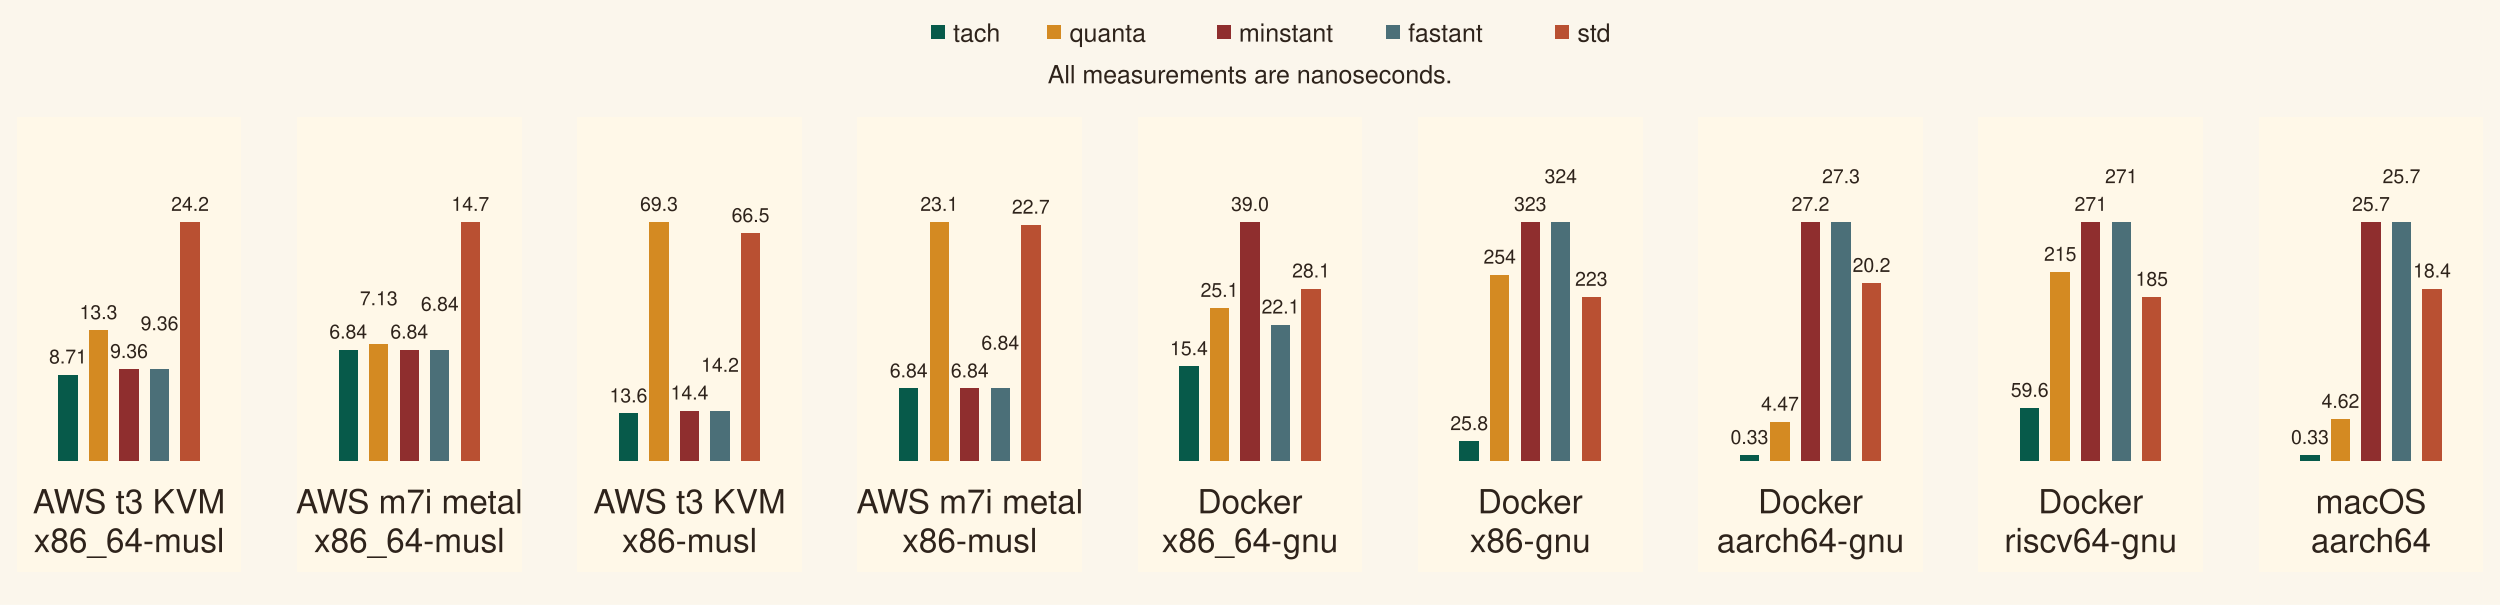
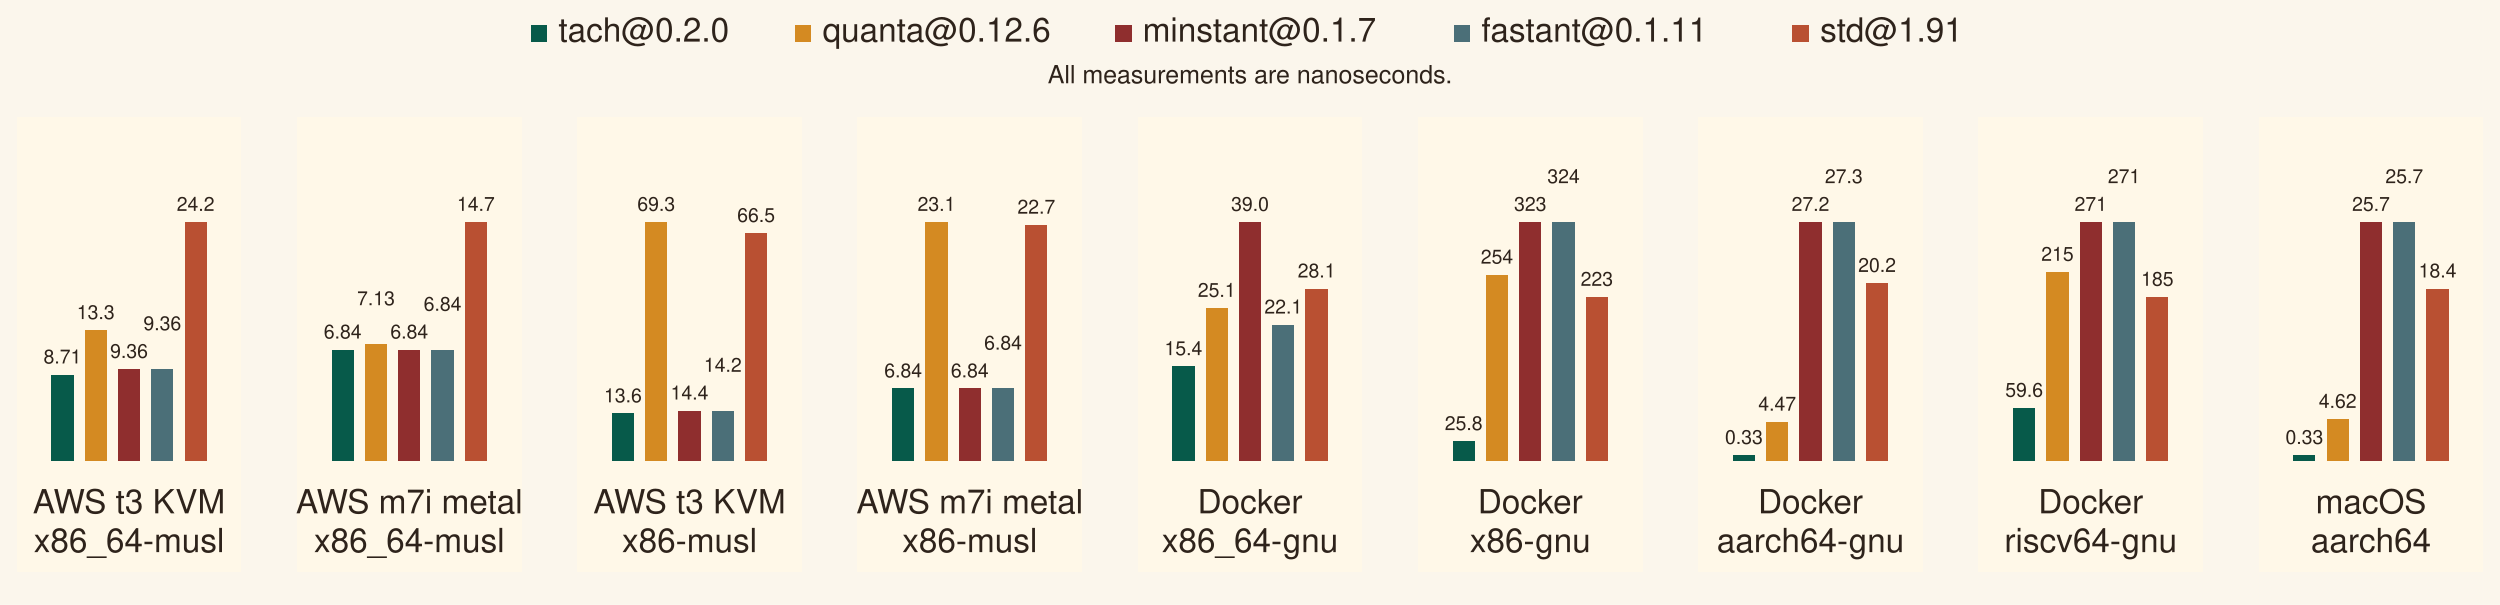
<svg xmlns="http://www.w3.org/2000/svg" width="901" height="218" viewBox="0 0 901 218">
  <rect width="901" height="218" fill="#FBF6EC" />
  <g shape-rendering="crispEdges">
-     <rect x="335.5" y="9" width="5" height="5" fill="#075A4A" />
-     <text x="343.5" y="15" text-anchor="start" font-family="Avenir Next, Helvetica, Arial, sans-serif" font-size="9" fill="#2E231B">tach</text>
-     <rect x="377.5" y="9" width="5" height="5" fill="#D48A22" />
-     <text x="385.5" y="15" text-anchor="start" font-family="Avenir Next, Helvetica, Arial, sans-serif" font-size="9" fill="#2E231B">quanta</text>
-     <rect x="438.5" y="9" width="5" height="5" fill="#8F2E2E" />
-     <text x="446.5" y="15" text-anchor="start" font-family="Avenir Next, Helvetica, Arial, sans-serif" font-size="9" fill="#2E231B">minstant</text>
-     <rect x="499.5" y="9" width="5" height="5" fill="#4B6F78" />
-     <text x="507.5" y="15" text-anchor="start" font-family="Avenir Next, Helvetica, Arial, sans-serif" font-size="9" fill="#2E231B">fastant</text>
-     <rect x="560.5" y="9" width="5" height="5" fill="#B95032" />
-     <text x="568.5" y="15" text-anchor="start" font-family="Avenir Next, Helvetica, Arial, sans-serif" font-size="9" fill="#2E231B">std</text>
+     <rect x="191.26" y="9" width="6" height="6" fill="#075A4A" />
+     <text x="201.26" y="15" text-anchor="start" font-family="Avenir Next, Helvetica, Arial, sans-serif" font-size="12" fill="#2E231B">tach@0.2.0</text>
+     <rect x="286.46" y="9" width="6" height="6" fill="#D48A22" />
+     <text x="296.46" y="15" text-anchor="start" font-family="Avenir Next, Helvetica, Arial, sans-serif" font-size="12" fill="#2E231B">quanta@0.12.6</text>
+     <rect x="401.82" y="9" width="6" height="6" fill="#8F2E2E" />
+     <text x="411.82" y="15" text-anchor="start" font-family="Avenir Next, Helvetica, Arial, sans-serif" font-size="12" fill="#2E231B">minstant@0.1.7</text>
+     <rect x="523.9" y="9" width="6" height="6" fill="#4B6F78" />
+     <text x="533.9" y="15" text-anchor="start" font-family="Avenir Next, Helvetica, Arial, sans-serif" font-size="12" fill="#2E231B">fastant@0.1.11</text>
+     <rect x="645.98" y="9" width="6" height="6" fill="#B95032" />
+     <text x="655.98" y="15" text-anchor="start" font-family="Avenir Next, Helvetica, Arial, sans-serif" font-size="12" fill="#2E231B">std@1.91</text>
    <text x="450.5" y="30" text-anchor="middle" font-family="Avenir Next, Helvetica, Arial, sans-serif" font-size="9" fill="#2E231B">All measurements are nanoseconds.</text>
    <rect x="6" y="42" width="81" height="164" fill="#FFF8E8" />
-     <rect x="21" y="135" width="7" height="31" fill="#075A4A" />
-     <text x="24.5" y="131" text-anchor="middle" font-family="Avenir Next, Helvetica, Arial, sans-serif" font-size="7" fill="#2E231B">8.71</text>
-     <rect x="32" y="119" width="7" height="47" fill="#D48A22" />
-     <text x="35.5" y="115" text-anchor="middle" font-family="Avenir Next, Helvetica, Arial, sans-serif" font-size="7" fill="#2E231B">13.3</text>
-     <rect x="43" y="133" width="7" height="33" fill="#8F2E2E" />
+     <rect x="18.5" y="135" width="8" height="31" fill="#075A4A" />
+     <text x="22.5" y="131" text-anchor="middle" font-family="Avenir Next, Helvetica, Arial, sans-serif" font-size="7" fill="#2E231B">8.71</text>
+     <rect x="30.5" y="119" width="8" height="47" fill="#D48A22" />
+     <text x="34.5" y="115" text-anchor="middle" font-family="Avenir Next, Helvetica, Arial, sans-serif" font-size="7" fill="#2E231B">13.3</text>
+     <rect x="42.5" y="133" width="8" height="33" fill="#8F2E2E" />
    <text x="46.5" y="129" text-anchor="middle" font-family="Avenir Next, Helvetica, Arial, sans-serif" font-size="7" fill="#2E231B">9.36</text>
-     <rect x="54" y="133" width="7" height="33" fill="#4B6F78" />
-     <text x="57.5" y="119" text-anchor="middle" font-family="Avenir Next, Helvetica, Arial, sans-serif" font-size="7" fill="#2E231B">9.36</text>
-     <rect x="65" y="80" width="7" height="86" fill="#B95032" />
-     <text x="68.5" y="76" text-anchor="middle" font-family="Avenir Next, Helvetica, Arial, sans-serif" font-size="7" fill="#2E231B">24.2</text>
+     <rect x="54.5" y="133" width="8" height="33" fill="#4B6F78" />
+     <text x="58.5" y="119" text-anchor="middle" font-family="Avenir Next, Helvetica, Arial, sans-serif" font-size="7" fill="#2E231B">9.36</text>
+     <rect x="66.5" y="80" width="8" height="86" fill="#B95032" />
+     <text x="70.5" y="76" text-anchor="middle" font-family="Avenir Next, Helvetica, Arial, sans-serif" font-size="7" fill="#2E231B">24.2</text>
    <text x="46.5" y="185" text-anchor="middle" font-family="Avenir Next, Helvetica, Arial, sans-serif" font-size="12" fill="#2E231B">AWS t3 KVM</text>
    <text x="46.5" y="199" text-anchor="middle" font-family="Avenir Next, Helvetica, Arial, sans-serif" font-size="12" fill="#2E231B">x86_64-musl</text>
    <rect x="107" y="42" width="81" height="164" fill="#FFF8E8" />
-     <rect x="122" y="126" width="7" height="40" fill="#075A4A" />
-     <text x="125.5" y="122" text-anchor="middle" font-family="Avenir Next, Helvetica, Arial, sans-serif" font-size="7" fill="#2E231B">6.84</text>
-     <rect x="133" y="124" width="7" height="42" fill="#D48A22" />
-     <text x="136.5" y="110" text-anchor="middle" font-family="Avenir Next, Helvetica, Arial, sans-serif" font-size="7" fill="#2E231B">7.13</text>
-     <rect x="144" y="126" width="7" height="40" fill="#8F2E2E" />
+     <rect x="119.5" y="126" width="8" height="40" fill="#075A4A" />
+     <text x="123.5" y="122" text-anchor="middle" font-family="Avenir Next, Helvetica, Arial, sans-serif" font-size="7" fill="#2E231B">6.84</text>
+     <rect x="131.5" y="124" width="8" height="42" fill="#D48A22" />
+     <text x="135.5" y="110" text-anchor="middle" font-family="Avenir Next, Helvetica, Arial, sans-serif" font-size="7" fill="#2E231B">7.13</text>
+     <rect x="143.5" y="126" width="8" height="40" fill="#8F2E2E" />
    <text x="147.5" y="122" text-anchor="middle" font-family="Avenir Next, Helvetica, Arial, sans-serif" font-size="7" fill="#2E231B">6.84</text>
-     <rect x="155" y="126" width="7" height="40" fill="#4B6F78" />
-     <text x="158.5" y="112" text-anchor="middle" font-family="Avenir Next, Helvetica, Arial, sans-serif" font-size="7" fill="#2E231B">6.84</text>
-     <rect x="166" y="80" width="7" height="86" fill="#B95032" />
-     <text x="169.5" y="76" text-anchor="middle" font-family="Avenir Next, Helvetica, Arial, sans-serif" font-size="7" fill="#2E231B">14.7</text>
+     <rect x="155.5" y="126" width="8" height="40" fill="#4B6F78" />
+     <text x="159.5" y="112" text-anchor="middle" font-family="Avenir Next, Helvetica, Arial, sans-serif" font-size="7" fill="#2E231B">6.84</text>
+     <rect x="167.5" y="80" width="8" height="86" fill="#B95032" />
+     <text x="171.5" y="76" text-anchor="middle" font-family="Avenir Next, Helvetica, Arial, sans-serif" font-size="7" fill="#2E231B">14.7</text>
    <text x="147.5" y="185" text-anchor="middle" font-family="Avenir Next, Helvetica, Arial, sans-serif" font-size="12" fill="#2E231B">AWS m7i metal</text>
    <text x="147.5" y="199" text-anchor="middle" font-family="Avenir Next, Helvetica, Arial, sans-serif" font-size="12" fill="#2E231B">x86_64-musl</text>
    <rect x="208" y="42" width="81" height="164" fill="#FFF8E8" />
-     <rect x="223" y="149" width="7" height="17" fill="#075A4A" />
-     <text x="226.5" y="145" text-anchor="middle" font-family="Avenir Next, Helvetica, Arial, sans-serif" font-size="7" fill="#2E231B">13.6</text>
-     <rect x="234" y="80" width="7" height="86" fill="#D48A22" />
-     <text x="237.5" y="76" text-anchor="middle" font-family="Avenir Next, Helvetica, Arial, sans-serif" font-size="7" fill="#2E231B">69.3</text>
-     <rect x="245" y="148" width="7" height="18" fill="#8F2E2E" />
+     <rect x="220.5" y="149" width="8" height="17" fill="#075A4A" />
+     <text x="224.5" y="145" text-anchor="middle" font-family="Avenir Next, Helvetica, Arial, sans-serif" font-size="7" fill="#2E231B">13.6</text>
+     <rect x="232.5" y="80" width="8" height="86" fill="#D48A22" />
+     <text x="236.5" y="76" text-anchor="middle" font-family="Avenir Next, Helvetica, Arial, sans-serif" font-size="7" fill="#2E231B">69.3</text>
+     <rect x="244.5" y="148" width="8" height="18" fill="#8F2E2E" />
    <text x="248.5" y="144" text-anchor="middle" font-family="Avenir Next, Helvetica, Arial, sans-serif" font-size="7" fill="#2E231B">14.4</text>
-     <rect x="256" y="148" width="7" height="18" fill="#4B6F78" />
-     <text x="259.5" y="134" text-anchor="middle" font-family="Avenir Next, Helvetica, Arial, sans-serif" font-size="7" fill="#2E231B">14.2</text>
-     <rect x="267" y="84" width="7" height="82" fill="#B95032" />
-     <text x="270.5" y="80" text-anchor="middle" font-family="Avenir Next, Helvetica, Arial, sans-serif" font-size="7" fill="#2E231B">66.5</text>
+     <rect x="256.5" y="148" width="8" height="18" fill="#4B6F78" />
+     <text x="260.5" y="134" text-anchor="middle" font-family="Avenir Next, Helvetica, Arial, sans-serif" font-size="7" fill="#2E231B">14.2</text>
+     <rect x="268.5" y="84" width="8" height="82" fill="#B95032" />
+     <text x="272.5" y="80" text-anchor="middle" font-family="Avenir Next, Helvetica, Arial, sans-serif" font-size="7" fill="#2E231B">66.5</text>
    <text x="248.5" y="185" text-anchor="middle" font-family="Avenir Next, Helvetica, Arial, sans-serif" font-size="12" fill="#2E231B">AWS t3 KVM</text>
    <text x="248.5" y="199" text-anchor="middle" font-family="Avenir Next, Helvetica, Arial, sans-serif" font-size="12" fill="#2E231B">x86-musl</text>
    <rect x="309" y="42" width="81" height="164" fill="#FFF8E8" />
-     <rect x="324" y="140" width="7" height="26" fill="#075A4A" />
-     <text x="327.5" y="136" text-anchor="middle" font-family="Avenir Next, Helvetica, Arial, sans-serif" font-size="7" fill="#2E231B">6.84</text>
-     <rect x="335" y="80" width="7" height="86" fill="#D48A22" />
-     <text x="338.5" y="76" text-anchor="middle" font-family="Avenir Next, Helvetica, Arial, sans-serif" font-size="7" fill="#2E231B">23.1</text>
-     <rect x="346" y="140" width="7" height="26" fill="#8F2E2E" />
+     <rect x="321.5" y="140" width="8" height="26" fill="#075A4A" />
+     <text x="325.5" y="136" text-anchor="middle" font-family="Avenir Next, Helvetica, Arial, sans-serif" font-size="7" fill="#2E231B">6.84</text>
+     <rect x="333.5" y="80" width="8" height="86" fill="#D48A22" />
+     <text x="337.5" y="76" text-anchor="middle" font-family="Avenir Next, Helvetica, Arial, sans-serif" font-size="7" fill="#2E231B">23.1</text>
+     <rect x="345.5" y="140" width="8" height="26" fill="#8F2E2E" />
    <text x="349.5" y="136" text-anchor="middle" font-family="Avenir Next, Helvetica, Arial, sans-serif" font-size="7" fill="#2E231B">6.84</text>
-     <rect x="357" y="140" width="7" height="26" fill="#4B6F78" />
-     <text x="360.5" y="126" text-anchor="middle" font-family="Avenir Next, Helvetica, Arial, sans-serif" font-size="7" fill="#2E231B">6.84</text>
-     <rect x="368" y="81" width="7" height="85" fill="#B95032" />
-     <text x="371.5" y="77" text-anchor="middle" font-family="Avenir Next, Helvetica, Arial, sans-serif" font-size="7" fill="#2E231B">22.7</text>
+     <rect x="357.5" y="140" width="8" height="26" fill="#4B6F78" />
+     <text x="361.5" y="126" text-anchor="middle" font-family="Avenir Next, Helvetica, Arial, sans-serif" font-size="7" fill="#2E231B">6.84</text>
+     <rect x="369.5" y="81" width="8" height="85" fill="#B95032" />
+     <text x="373.5" y="77" text-anchor="middle" font-family="Avenir Next, Helvetica, Arial, sans-serif" font-size="7" fill="#2E231B">22.7</text>
    <text x="349.5" y="185" text-anchor="middle" font-family="Avenir Next, Helvetica, Arial, sans-serif" font-size="12" fill="#2E231B">AWS m7i metal</text>
    <text x="349.5" y="199" text-anchor="middle" font-family="Avenir Next, Helvetica, Arial, sans-serif" font-size="12" fill="#2E231B">x86-musl</text>
    <rect x="410" y="42" width="81" height="164" fill="#FFF8E8" />
-     <rect x="425" y="132" width="7" height="34" fill="#075A4A" />
-     <text x="428.5" y="128" text-anchor="middle" font-family="Avenir Next, Helvetica, Arial, sans-serif" font-size="7" fill="#2E231B">15.4</text>
-     <rect x="436" y="111" width="7" height="55" fill="#D48A22" />
-     <text x="439.5" y="107" text-anchor="middle" font-family="Avenir Next, Helvetica, Arial, sans-serif" font-size="7" fill="#2E231B">25.1</text>
-     <rect x="447" y="80" width="7" height="86" fill="#8F2E2E" />
+     <rect x="422.5" y="132" width="8" height="34" fill="#075A4A" />
+     <text x="426.5" y="128" text-anchor="middle" font-family="Avenir Next, Helvetica, Arial, sans-serif" font-size="7" fill="#2E231B">15.4</text>
+     <rect x="434.5" y="111" width="8" height="55" fill="#D48A22" />
+     <text x="438.5" y="107" text-anchor="middle" font-family="Avenir Next, Helvetica, Arial, sans-serif" font-size="7" fill="#2E231B">25.1</text>
+     <rect x="446.5" y="80" width="8" height="86" fill="#8F2E2E" />
    <text x="450.5" y="76" text-anchor="middle" font-family="Avenir Next, Helvetica, Arial, sans-serif" font-size="7" fill="#2E231B">39.0</text>
-     <rect x="458" y="117" width="7" height="49" fill="#4B6F78" />
-     <text x="461.5" y="113" text-anchor="middle" font-family="Avenir Next, Helvetica, Arial, sans-serif" font-size="7" fill="#2E231B">22.1</text>
-     <rect x="469" y="104" width="7" height="62" fill="#B95032" />
-     <text x="472.5" y="100" text-anchor="middle" font-family="Avenir Next, Helvetica, Arial, sans-serif" font-size="7" fill="#2E231B">28.1</text>
+     <rect x="458.5" y="117" width="8" height="49" fill="#4B6F78" />
+     <text x="462.5" y="113" text-anchor="middle" font-family="Avenir Next, Helvetica, Arial, sans-serif" font-size="7" fill="#2E231B">22.1</text>
+     <rect x="470.5" y="104" width="8" height="62" fill="#B95032" />
+     <text x="474.5" y="100" text-anchor="middle" font-family="Avenir Next, Helvetica, Arial, sans-serif" font-size="7" fill="#2E231B">28.1</text>
    <text x="450.5" y="185" text-anchor="middle" font-family="Avenir Next, Helvetica, Arial, sans-serif" font-size="12" fill="#2E231B">Docker</text>
    <text x="450.5" y="199" text-anchor="middle" font-family="Avenir Next, Helvetica, Arial, sans-serif" font-size="12" fill="#2E231B">x86_64-gnu</text>
    <rect x="511" y="42" width="81" height="164" fill="#FFF8E8" />
-     <rect x="526" y="159" width="7" height="7" fill="#075A4A" />
-     <text x="529.5" y="155" text-anchor="middle" font-family="Avenir Next, Helvetica, Arial, sans-serif" font-size="7" fill="#2E231B">25.8</text>
-     <rect x="537" y="99" width="7" height="67" fill="#D48A22" />
-     <text x="540.5" y="95" text-anchor="middle" font-family="Avenir Next, Helvetica, Arial, sans-serif" font-size="7" fill="#2E231B">254</text>
-     <rect x="548" y="80" width="7" height="86" fill="#8F2E2E" />
+     <rect x="523.5" y="159" width="8" height="7" fill="#075A4A" />
+     <text x="527.5" y="155" text-anchor="middle" font-family="Avenir Next, Helvetica, Arial, sans-serif" font-size="7" fill="#2E231B">25.8</text>
+     <rect x="535.5" y="99" width="8" height="67" fill="#D48A22" />
+     <text x="539.5" y="95" text-anchor="middle" font-family="Avenir Next, Helvetica, Arial, sans-serif" font-size="7" fill="#2E231B">254</text>
+     <rect x="547.5" y="80" width="8" height="86" fill="#8F2E2E" />
    <text x="551.5" y="76" text-anchor="middle" font-family="Avenir Next, Helvetica, Arial, sans-serif" font-size="7" fill="#2E231B">323</text>
-     <rect x="559" y="80" width="7" height="86" fill="#4B6F78" />
-     <text x="562.5" y="66" text-anchor="middle" font-family="Avenir Next, Helvetica, Arial, sans-serif" font-size="7" fill="#2E231B">324</text>
-     <rect x="570" y="107" width="7" height="59" fill="#B95032" />
-     <text x="573.5" y="103" text-anchor="middle" font-family="Avenir Next, Helvetica, Arial, sans-serif" font-size="7" fill="#2E231B">223</text>
+     <rect x="559.5" y="80" width="8" height="86" fill="#4B6F78" />
+     <text x="563.5" y="66" text-anchor="middle" font-family="Avenir Next, Helvetica, Arial, sans-serif" font-size="7" fill="#2E231B">324</text>
+     <rect x="571.5" y="107" width="8" height="59" fill="#B95032" />
+     <text x="575.5" y="103" text-anchor="middle" font-family="Avenir Next, Helvetica, Arial, sans-serif" font-size="7" fill="#2E231B">223</text>
    <text x="551.5" y="185" text-anchor="middle" font-family="Avenir Next, Helvetica, Arial, sans-serif" font-size="12" fill="#2E231B">Docker</text>
    <text x="551.5" y="199" text-anchor="middle" font-family="Avenir Next, Helvetica, Arial, sans-serif" font-size="12" fill="#2E231B">x86-gnu</text>
    <rect x="612" y="42" width="81" height="164" fill="#FFF8E8" />
-     <rect x="627" y="164" width="7" height="2" fill="#075A4A" />
-     <text x="630.5" y="160" text-anchor="middle" font-family="Avenir Next, Helvetica, Arial, sans-serif" font-size="7" fill="#2E231B">0.33</text>
-     <rect x="638" y="152" width="7" height="14" fill="#D48A22" />
-     <text x="641.5" y="148" text-anchor="middle" font-family="Avenir Next, Helvetica, Arial, sans-serif" font-size="7" fill="#2E231B">4.47</text>
-     <rect x="649" y="80" width="7" height="86" fill="#8F2E2E" />
+     <rect x="624.5" y="164" width="8" height="2" fill="#075A4A" />
+     <text x="628.5" y="160" text-anchor="middle" font-family="Avenir Next, Helvetica, Arial, sans-serif" font-size="7" fill="#2E231B">0.33</text>
+     <rect x="636.5" y="152" width="8" height="14" fill="#D48A22" />
+     <text x="640.5" y="148" text-anchor="middle" font-family="Avenir Next, Helvetica, Arial, sans-serif" font-size="7" fill="#2E231B">4.47</text>
+     <rect x="648.5" y="80" width="8" height="86" fill="#8F2E2E" />
    <text x="652.5" y="76" text-anchor="middle" font-family="Avenir Next, Helvetica, Arial, sans-serif" font-size="7" fill="#2E231B">27.2</text>
-     <rect x="660" y="80" width="7" height="86" fill="#4B6F78" />
-     <text x="663.5" y="66" text-anchor="middle" font-family="Avenir Next, Helvetica, Arial, sans-serif" font-size="7" fill="#2E231B">27.3</text>
-     <rect x="671" y="102" width="7" height="64" fill="#B95032" />
-     <text x="674.5" y="98" text-anchor="middle" font-family="Avenir Next, Helvetica, Arial, sans-serif" font-size="7" fill="#2E231B">20.2</text>
+     <rect x="660.5" y="80" width="8" height="86" fill="#4B6F78" />
+     <text x="664.5" y="66" text-anchor="middle" font-family="Avenir Next, Helvetica, Arial, sans-serif" font-size="7" fill="#2E231B">27.3</text>
+     <rect x="672.5" y="102" width="8" height="64" fill="#B95032" />
+     <text x="676.5" y="98" text-anchor="middle" font-family="Avenir Next, Helvetica, Arial, sans-serif" font-size="7" fill="#2E231B">20.2</text>
    <text x="652.5" y="185" text-anchor="middle" font-family="Avenir Next, Helvetica, Arial, sans-serif" font-size="12" fill="#2E231B">Docker</text>
    <text x="652.5" y="199" text-anchor="middle" font-family="Avenir Next, Helvetica, Arial, sans-serif" font-size="12" fill="#2E231B">aarch64-gnu</text>
    <rect x="713" y="42" width="81" height="164" fill="#FFF8E8" />
-     <rect x="728" y="147" width="7" height="19" fill="#075A4A" />
-     <text x="731.5" y="143" text-anchor="middle" font-family="Avenir Next, Helvetica, Arial, sans-serif" font-size="7" fill="#2E231B">59.6</text>
-     <rect x="739" y="98" width="7" height="68" fill="#D48A22" />
-     <text x="742.5" y="94" text-anchor="middle" font-family="Avenir Next, Helvetica, Arial, sans-serif" font-size="7" fill="#2E231B">215</text>
-     <rect x="750" y="80" width="7" height="86" fill="#8F2E2E" />
+     <rect x="725.5" y="147" width="8" height="19" fill="#075A4A" />
+     <text x="729.5" y="143" text-anchor="middle" font-family="Avenir Next, Helvetica, Arial, sans-serif" font-size="7" fill="#2E231B">59.6</text>
+     <rect x="737.5" y="98" width="8" height="68" fill="#D48A22" />
+     <text x="741.5" y="94" text-anchor="middle" font-family="Avenir Next, Helvetica, Arial, sans-serif" font-size="7" fill="#2E231B">215</text>
+     <rect x="749.5" y="80" width="8" height="86" fill="#8F2E2E" />
    <text x="753.5" y="76" text-anchor="middle" font-family="Avenir Next, Helvetica, Arial, sans-serif" font-size="7" fill="#2E231B">271</text>
-     <rect x="761" y="80" width="7" height="86" fill="#4B6F78" />
-     <text x="764.5" y="66" text-anchor="middle" font-family="Avenir Next, Helvetica, Arial, sans-serif" font-size="7" fill="#2E231B">271</text>
-     <rect x="772" y="107" width="7" height="59" fill="#B95032" />
-     <text x="775.5" y="103" text-anchor="middle" font-family="Avenir Next, Helvetica, Arial, sans-serif" font-size="7" fill="#2E231B">185</text>
+     <rect x="761.5" y="80" width="8" height="86" fill="#4B6F78" />
+     <text x="765.5" y="66" text-anchor="middle" font-family="Avenir Next, Helvetica, Arial, sans-serif" font-size="7" fill="#2E231B">271</text>
+     <rect x="773.5" y="107" width="8" height="59" fill="#B95032" />
+     <text x="777.5" y="103" text-anchor="middle" font-family="Avenir Next, Helvetica, Arial, sans-serif" font-size="7" fill="#2E231B">185</text>
    <text x="753.5" y="185" text-anchor="middle" font-family="Avenir Next, Helvetica, Arial, sans-serif" font-size="12" fill="#2E231B">Docker</text>
    <text x="753.5" y="199" text-anchor="middle" font-family="Avenir Next, Helvetica, Arial, sans-serif" font-size="12" fill="#2E231B">riscv64-gnu</text>
    <rect x="814" y="42" width="81" height="164" fill="#FFF8E8" />
-     <rect x="829" y="164" width="7" height="2" fill="#075A4A" />
-     <text x="832.5" y="160" text-anchor="middle" font-family="Avenir Next, Helvetica, Arial, sans-serif" font-size="7" fill="#2E231B">0.33</text>
-     <rect x="840" y="151" width="7" height="15" fill="#D48A22" />
-     <text x="843.5" y="147" text-anchor="middle" font-family="Avenir Next, Helvetica, Arial, sans-serif" font-size="7" fill="#2E231B">4.62</text>
-     <rect x="851" y="80" width="7" height="86" fill="#8F2E2E" />
+     <rect x="826.5" y="164" width="8" height="2" fill="#075A4A" />
+     <text x="830.5" y="160" text-anchor="middle" font-family="Avenir Next, Helvetica, Arial, sans-serif" font-size="7" fill="#2E231B">0.33</text>
+     <rect x="838.5" y="151" width="8" height="15" fill="#D48A22" />
+     <text x="842.5" y="147" text-anchor="middle" font-family="Avenir Next, Helvetica, Arial, sans-serif" font-size="7" fill="#2E231B">4.62</text>
+     <rect x="850.5" y="80" width="8" height="86" fill="#8F2E2E" />
    <text x="854.5" y="76" text-anchor="middle" font-family="Avenir Next, Helvetica, Arial, sans-serif" font-size="7" fill="#2E231B">25.7</text>
-     <rect x="862" y="80" width="7" height="86" fill="#4B6F78" />
-     <text x="865.5" y="66" text-anchor="middle" font-family="Avenir Next, Helvetica, Arial, sans-serif" font-size="7" fill="#2E231B">25.7</text>
-     <rect x="873" y="104" width="7" height="62" fill="#B95032" />
-     <text x="876.5" y="100" text-anchor="middle" font-family="Avenir Next, Helvetica, Arial, sans-serif" font-size="7" fill="#2E231B">18.4</text>
+     <rect x="862.5" y="80" width="8" height="86" fill="#4B6F78" />
+     <text x="866.5" y="66" text-anchor="middle" font-family="Avenir Next, Helvetica, Arial, sans-serif" font-size="7" fill="#2E231B">25.7</text>
+     <rect x="874.5" y="104" width="8" height="62" fill="#B95032" />
+     <text x="878.5" y="100" text-anchor="middle" font-family="Avenir Next, Helvetica, Arial, sans-serif" font-size="7" fill="#2E231B">18.4</text>
    <text x="854.5" y="185" text-anchor="middle" font-family="Avenir Next, Helvetica, Arial, sans-serif" font-size="12" fill="#2E231B">macOS</text>
    <text x="854.5" y="199" text-anchor="middle" font-family="Avenir Next, Helvetica, Arial, sans-serif" font-size="12" fill="#2E231B">aarch64</text>
  </g>
</svg>
